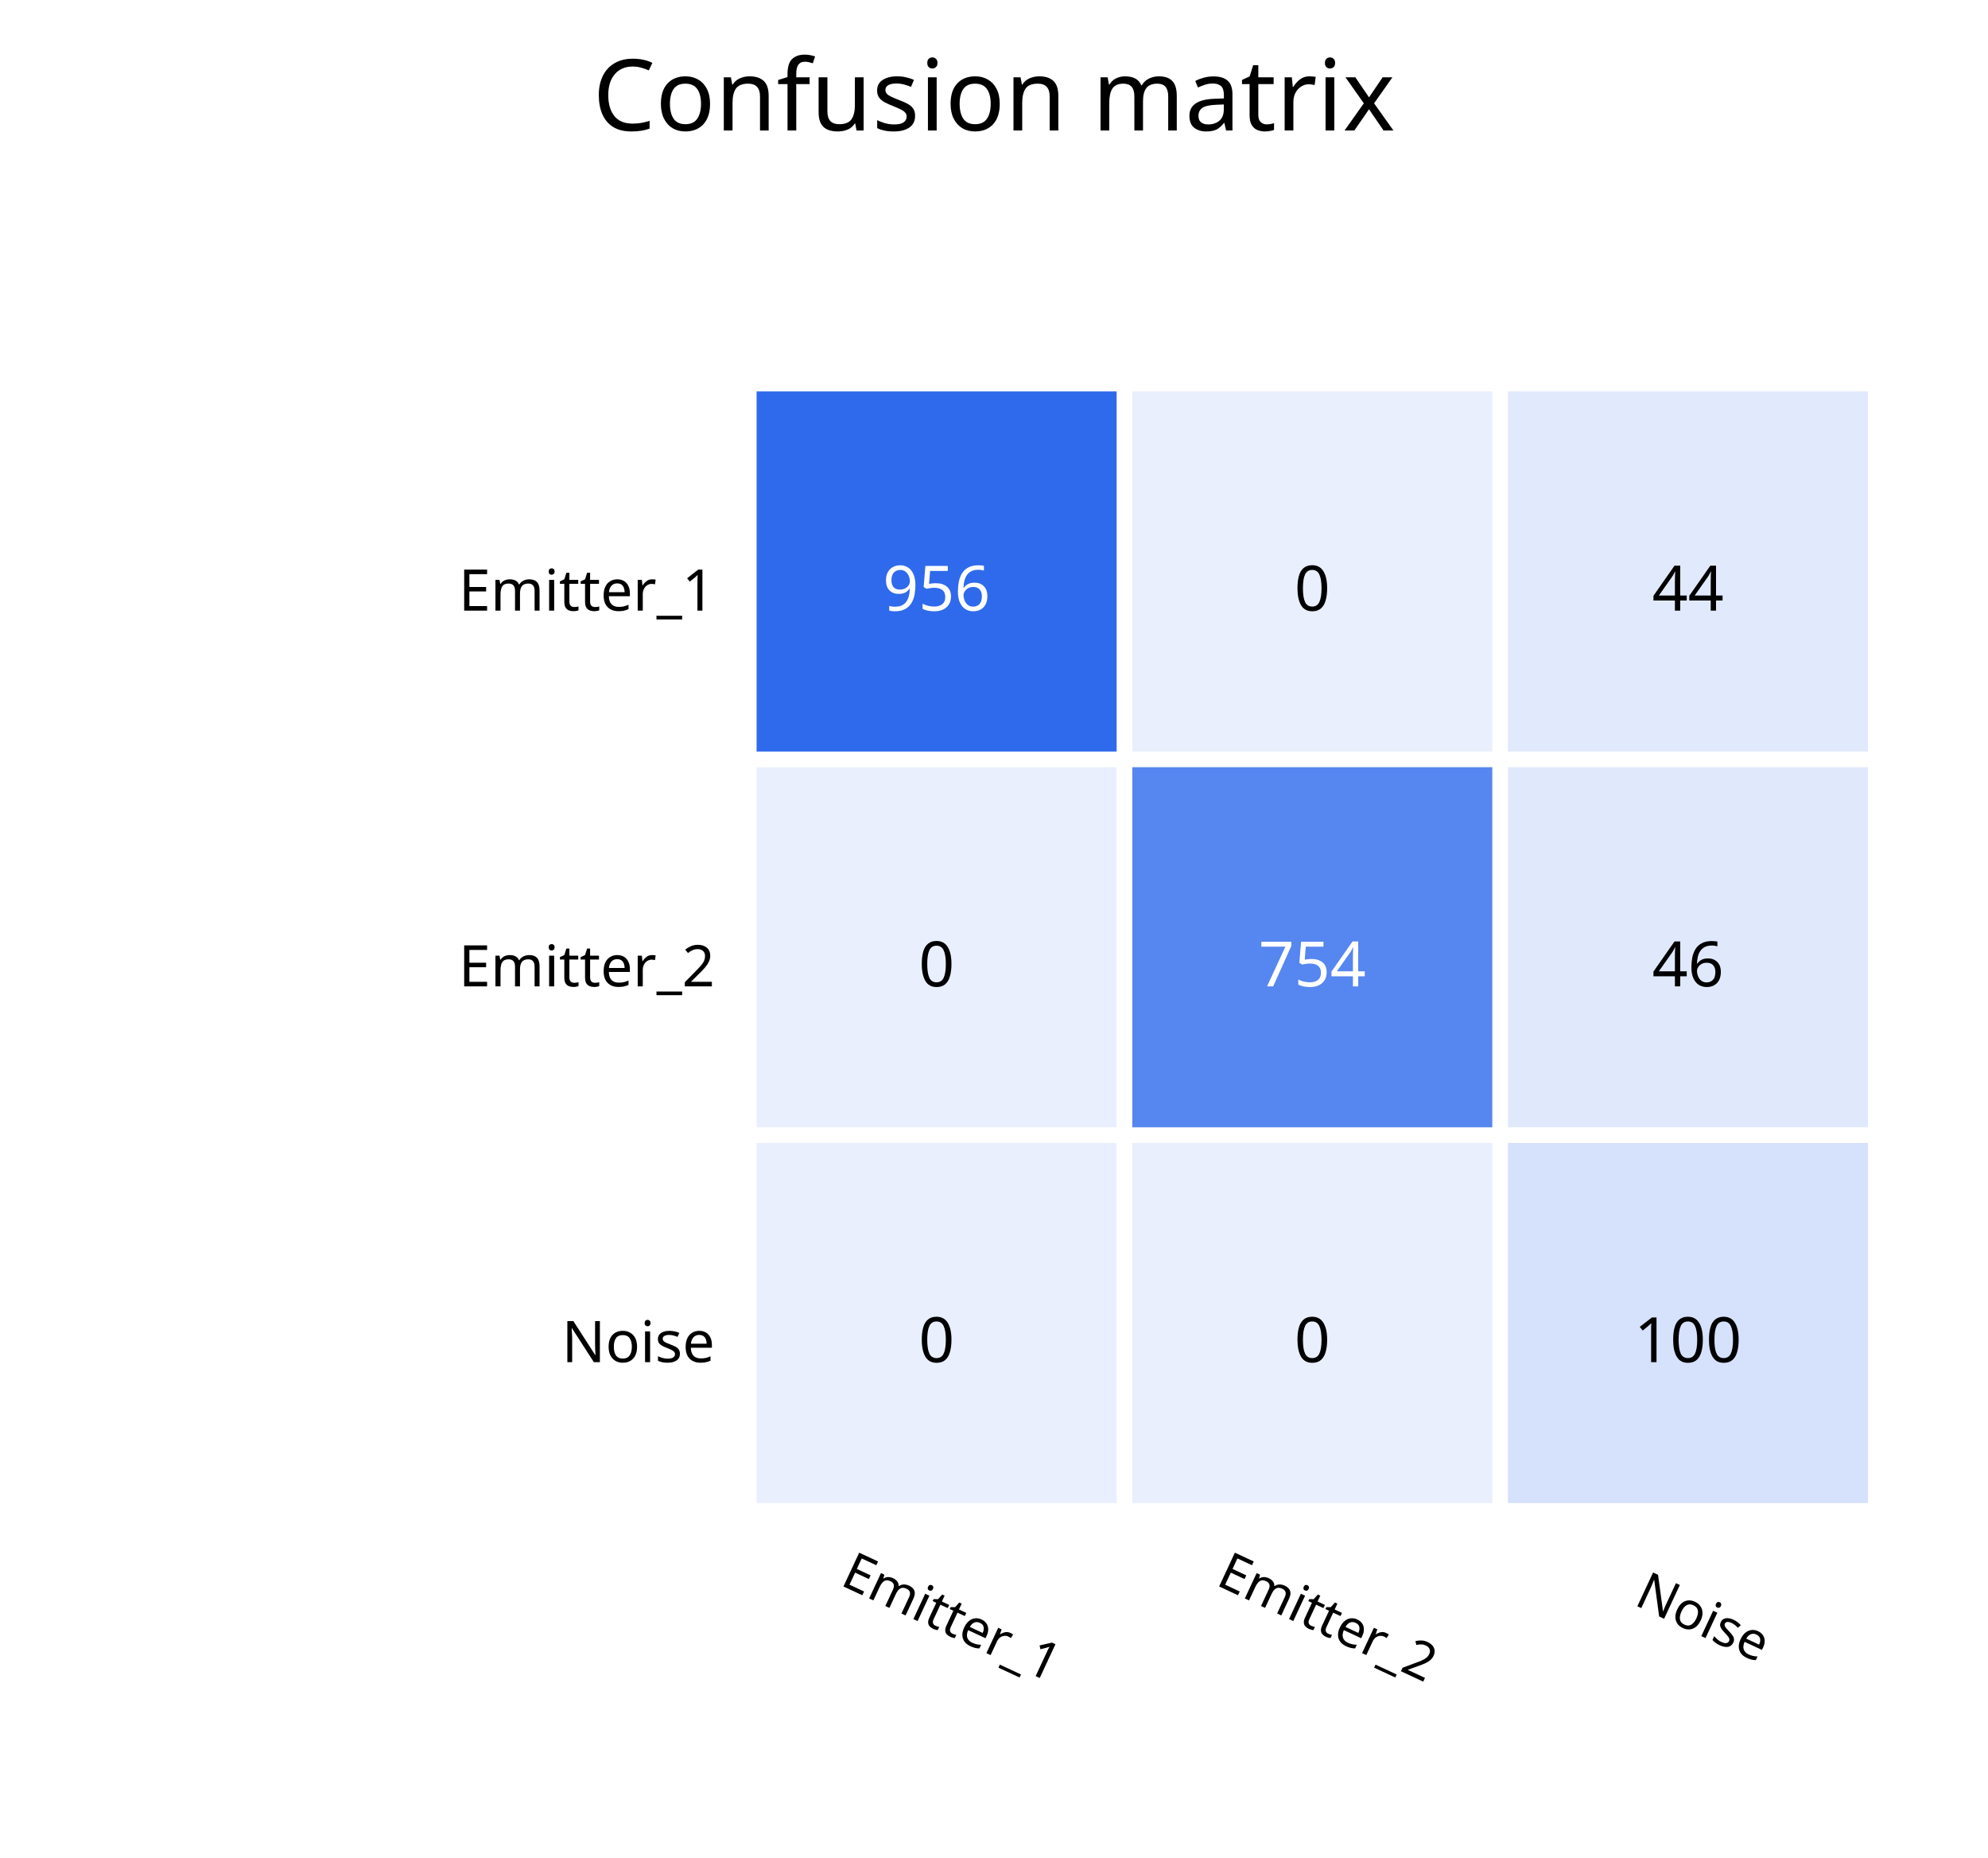
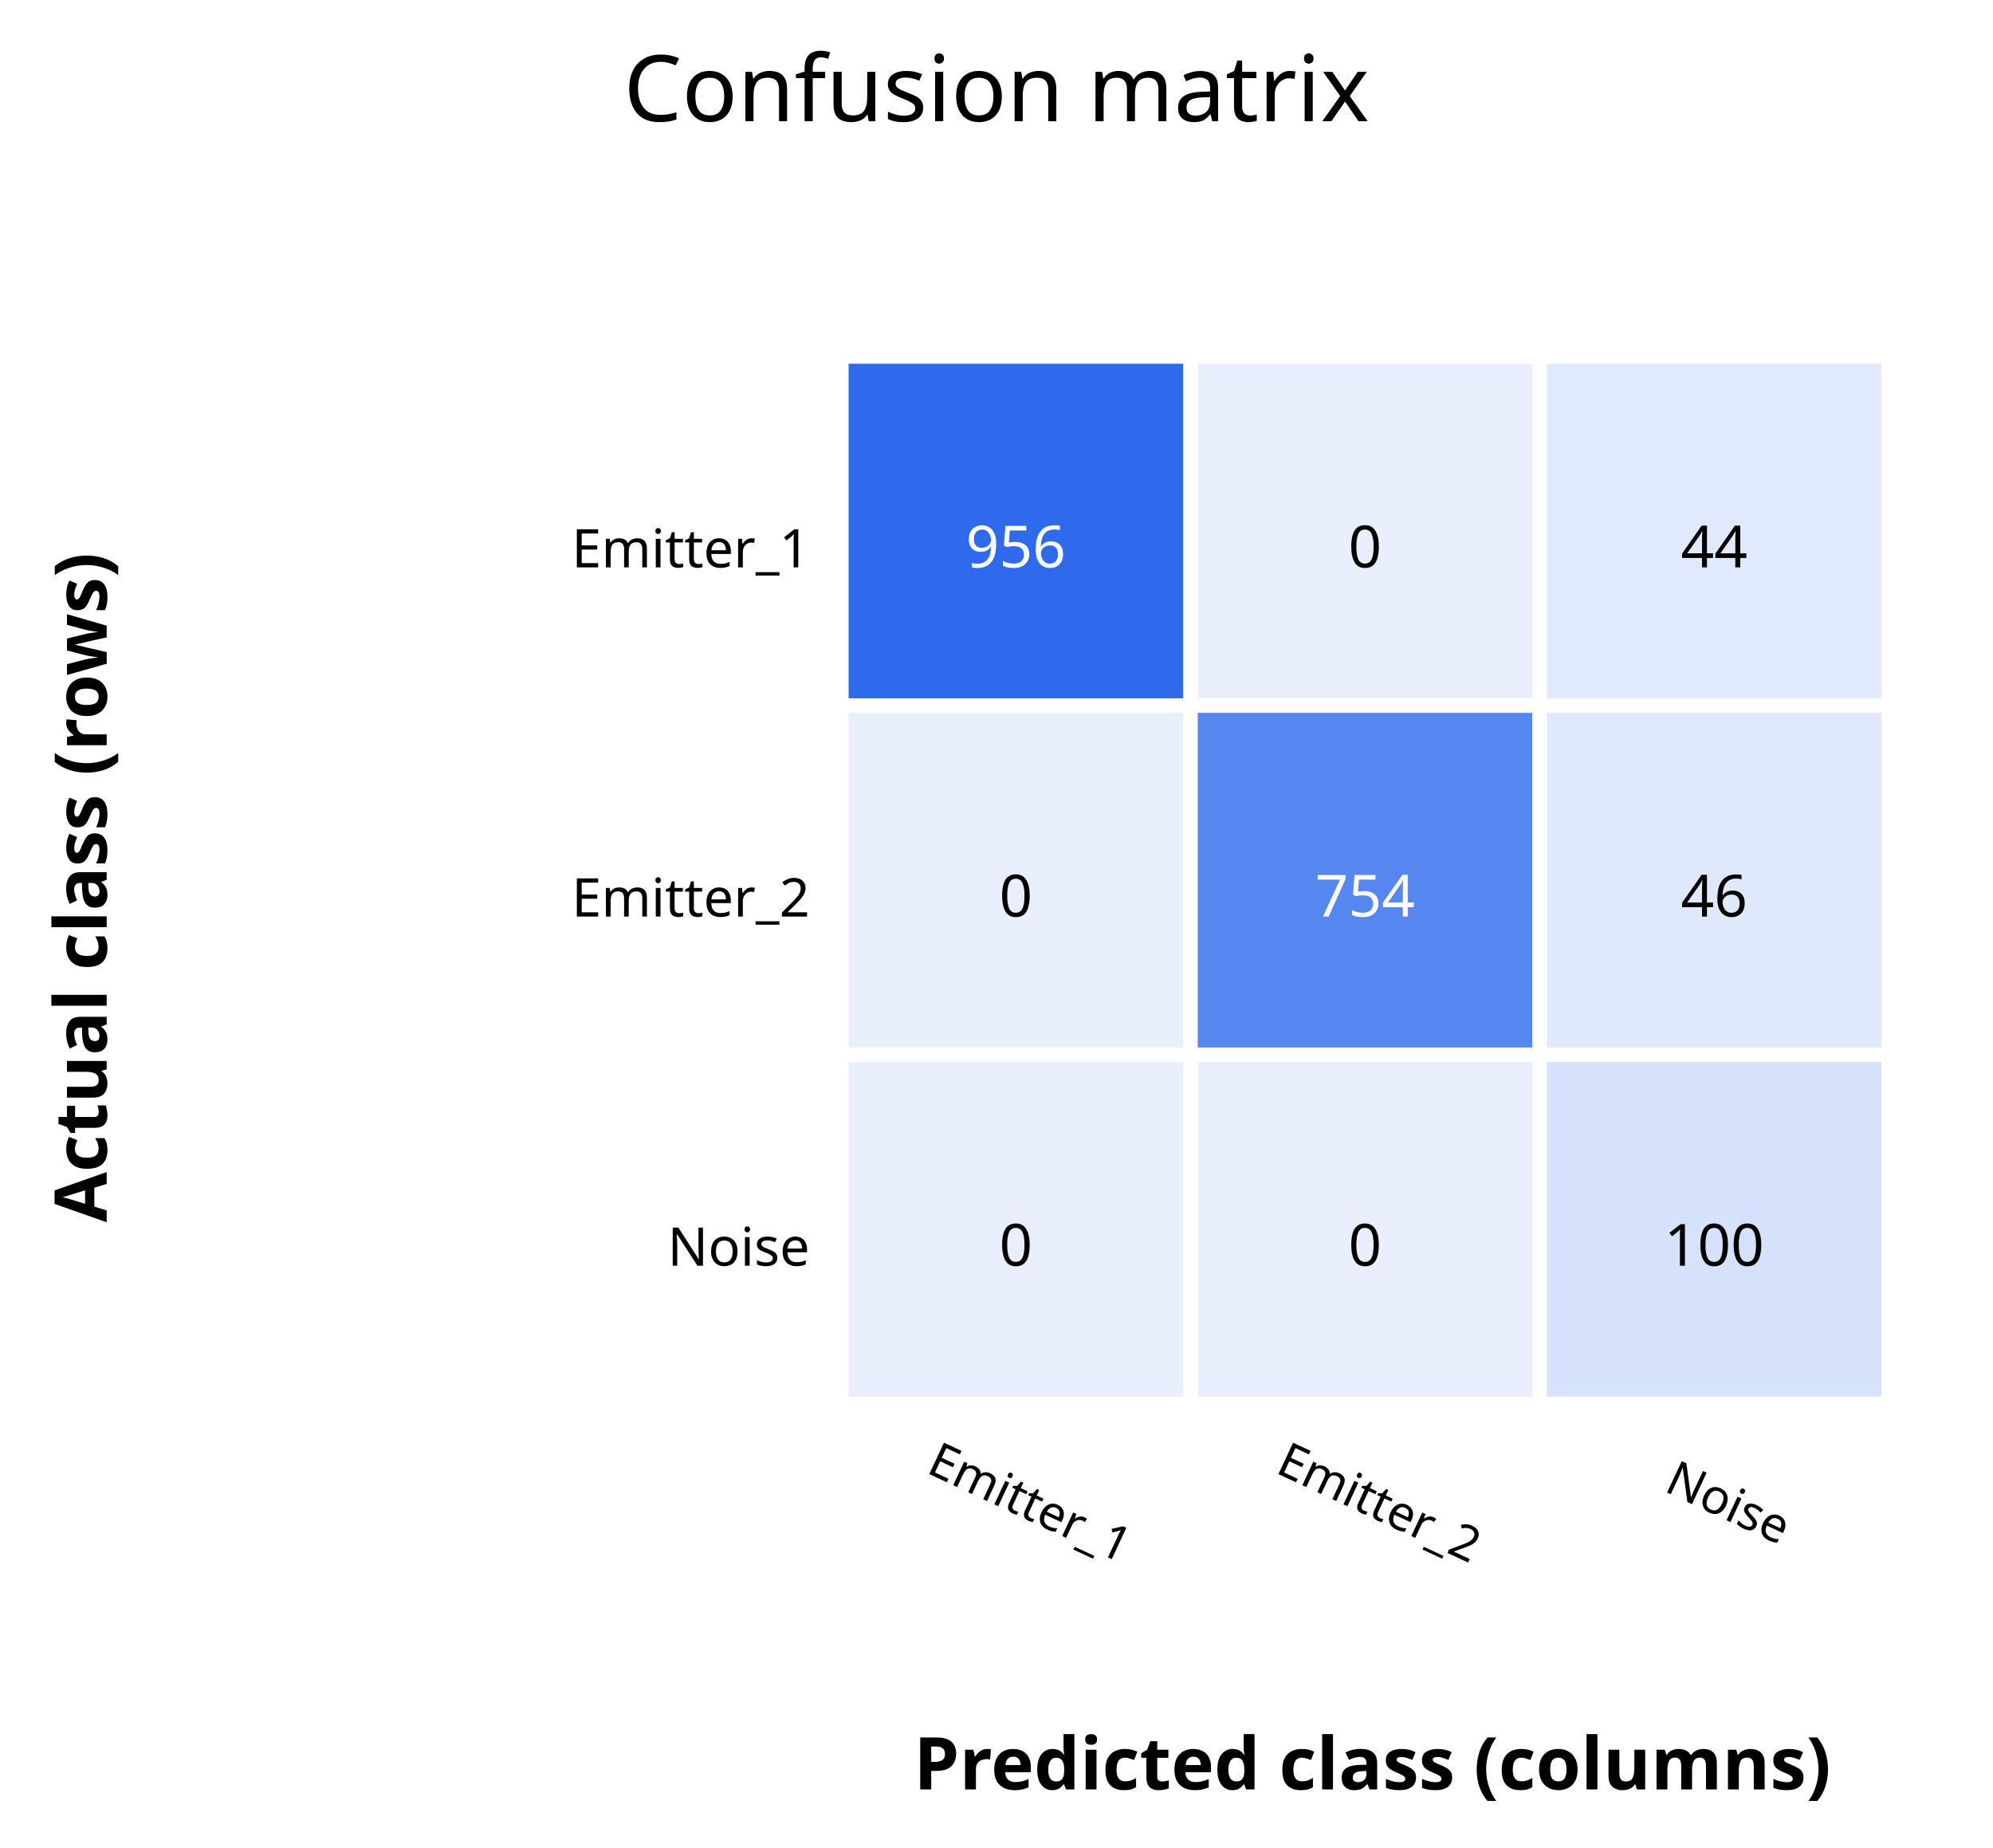
- <svg xmlns="http://www.w3.org/2000/svg" width="381" height="356">
+ <svg xmlns="http://www.w3.org/2000/svg" width="411" height="381">
  <rect width="100%" height="100%" fill="white" />
-   <text x="190.5" y="25" text-anchor="middle" font-family="sans-serif" font-size="19">Confusion matrix</text>
-   <text x="137" y="117" text-anchor="end" font-family="sans-serif" font-size="11">Emitter_1</text>
-   <text x="181.0" y="313" text-anchor="middle" font-family="sans-serif" font-size="10" transform="rotate(25 181.0 313)">Emitter_1</text>
-   <rect x="145" y="75" width="69" height="69" fill="#2563eb" fill-opacity="0.950" />
-   <text x="179.5" y="117" text-anchor="middle" font-family="sans-serif" font-size="12" fill="white">956</text>
-   <rect x="217" y="75" width="69" height="69" fill="#2563eb" fill-opacity="0.100" />
-   <text x="251.5" y="117" text-anchor="middle" font-family="sans-serif" font-size="12" fill="black">0</text>
-   <rect x="289" y="75" width="69" height="69" fill="#2563eb" fill-opacity="0.139" />
-   <text x="323.5" y="117" text-anchor="middle" font-family="sans-serif" font-size="12" fill="black">44</text>
-   <text x="137" y="189" text-anchor="end" font-family="sans-serif" font-size="11">Emitter_2</text>
-   <text x="253.0" y="313" text-anchor="middle" font-family="sans-serif" font-size="10" transform="rotate(25 253.0 313)">Emitter_2</text>
-   <rect x="145" y="147" width="69" height="69" fill="#2563eb" fill-opacity="0.100" />
-   <text x="179.5" y="189" text-anchor="middle" font-family="sans-serif" font-size="12" fill="black">0</text>
-   <rect x="217" y="147" width="69" height="69" fill="#2563eb" fill-opacity="0.770" />
-   <text x="251.5" y="189" text-anchor="middle" font-family="sans-serif" font-size="12" fill="white">754</text>
-   <rect x="289" y="147" width="69" height="69" fill="#2563eb" fill-opacity="0.141" />
-   <text x="323.5" y="189" text-anchor="middle" font-family="sans-serif" font-size="12" fill="black">46</text>
-   <text x="137" y="261" text-anchor="end" font-family="sans-serif" font-size="11">Noise</text>
-   <text x="325.0" y="313" text-anchor="middle" font-family="sans-serif" font-size="10" transform="rotate(25 325.0 313)">Noise</text>
-   <rect x="145" y="219" width="69" height="69" fill="#2563eb" fill-opacity="0.100" />
-   <text x="179.5" y="261" text-anchor="middle" font-family="sans-serif" font-size="12" fill="black">0</text>
-   <rect x="217" y="219" width="69" height="69" fill="#2563eb" fill-opacity="0.100" />
-   <text x="251.5" y="261" text-anchor="middle" font-family="sans-serif" font-size="12" fill="black">0</text>
-   <rect x="289" y="219" width="69" height="69" fill="#2563eb" fill-opacity="0.189" />
-   <text x="323.5" y="261" text-anchor="middle" font-family="sans-serif" font-size="12" fill="black">100</text>
+   <text x="205.5" y="25" text-anchor="middle" font-family="sans-serif" font-size="19">Confusion matrix</text>
+   <text x="283.0" y="369" text-anchor="middle" font-family="sans-serif" font-size="15" font-weight="bold">Predicted class (columns)</text>
+   <text x="22" y="183.0" text-anchor="middle" font-family="sans-serif" font-size="15" font-weight="bold" transform="rotate(-90 22 183.0)">Actual class (rows)</text>
+   <text x="167" y="117" text-anchor="end" font-family="sans-serif" font-size="11">Emitter_1</text>
+   <text x="211.0" y="313" text-anchor="middle" font-family="sans-serif" font-size="10" transform="rotate(25 211.0 313)">Emitter_1</text>
+   <rect x="175" y="75" width="69" height="69" fill="#2563eb" fill-opacity="0.950" />
+   <text x="209.5" y="117" text-anchor="middle" font-family="sans-serif" font-size="12" fill="white">956</text>
+   <rect x="247" y="75" width="69" height="69" fill="#2563eb" fill-opacity="0.100" />
+   <text x="281.5" y="117" text-anchor="middle" font-family="sans-serif" font-size="12" fill="black">0</text>
+   <rect x="319" y="75" width="69" height="69" fill="#2563eb" fill-opacity="0.139" />
+   <text x="353.5" y="117" text-anchor="middle" font-family="sans-serif" font-size="12" fill="black">44</text>
+   <text x="167" y="189" text-anchor="end" font-family="sans-serif" font-size="11">Emitter_2</text>
+   <text x="283.0" y="313" text-anchor="middle" font-family="sans-serif" font-size="10" transform="rotate(25 283.0 313)">Emitter_2</text>
+   <rect x="175" y="147" width="69" height="69" fill="#2563eb" fill-opacity="0.100" />
+   <text x="209.5" y="189" text-anchor="middle" font-family="sans-serif" font-size="12" fill="black">0</text>
+   <rect x="247" y="147" width="69" height="69" fill="#2563eb" fill-opacity="0.770" />
+   <text x="281.5" y="189" text-anchor="middle" font-family="sans-serif" font-size="12" fill="white">754</text>
+   <rect x="319" y="147" width="69" height="69" fill="#2563eb" fill-opacity="0.141" />
+   <text x="353.5" y="189" text-anchor="middle" font-family="sans-serif" font-size="12" fill="black">46</text>
+   <text x="167" y="261" text-anchor="end" font-family="sans-serif" font-size="11">Noise</text>
+   <text x="355.0" y="313" text-anchor="middle" font-family="sans-serif" font-size="10" transform="rotate(25 355.0 313)">Noise</text>
+   <rect x="175" y="219" width="69" height="69" fill="#2563eb" fill-opacity="0.100" />
+   <text x="209.5" y="261" text-anchor="middle" font-family="sans-serif" font-size="12" fill="black">0</text>
+   <rect x="247" y="219" width="69" height="69" fill="#2563eb" fill-opacity="0.100" />
+   <text x="281.5" y="261" text-anchor="middle" font-family="sans-serif" font-size="12" fill="black">0</text>
+   <rect x="319" y="219" width="69" height="69" fill="#2563eb" fill-opacity="0.189" />
+   <text x="353.5" y="261" text-anchor="middle" font-family="sans-serif" font-size="12" fill="black">100</text>
</svg>
